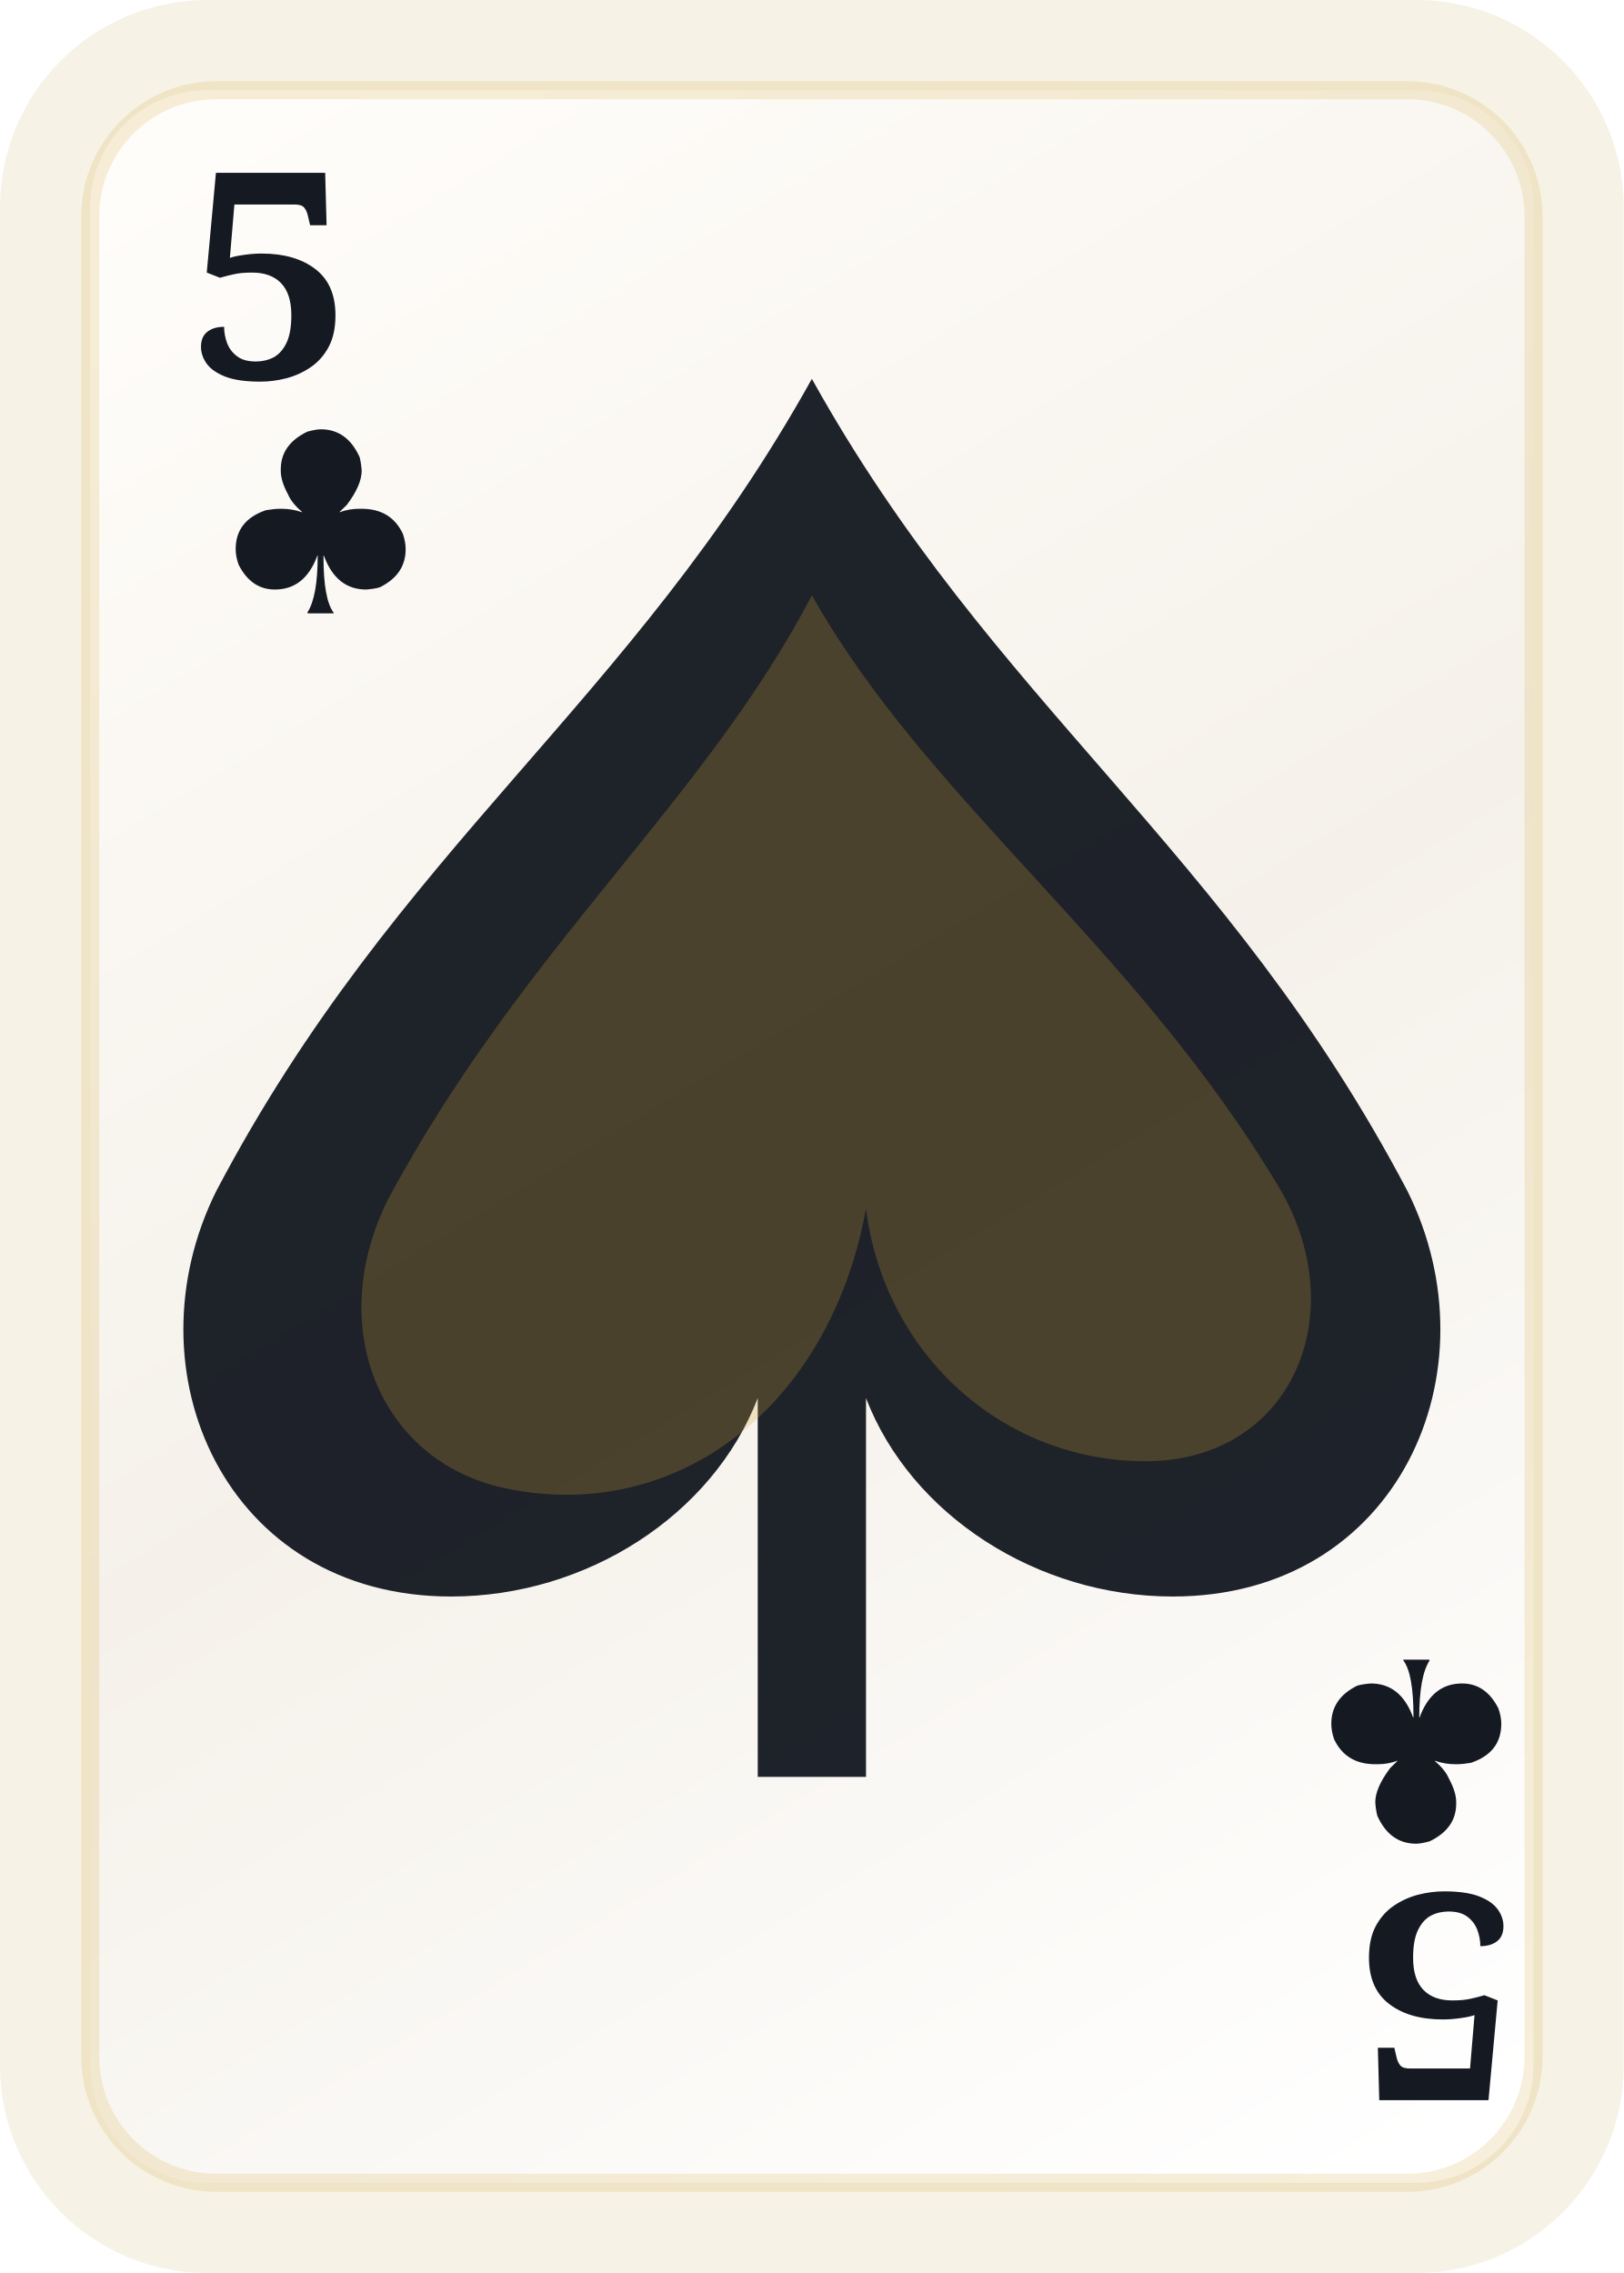
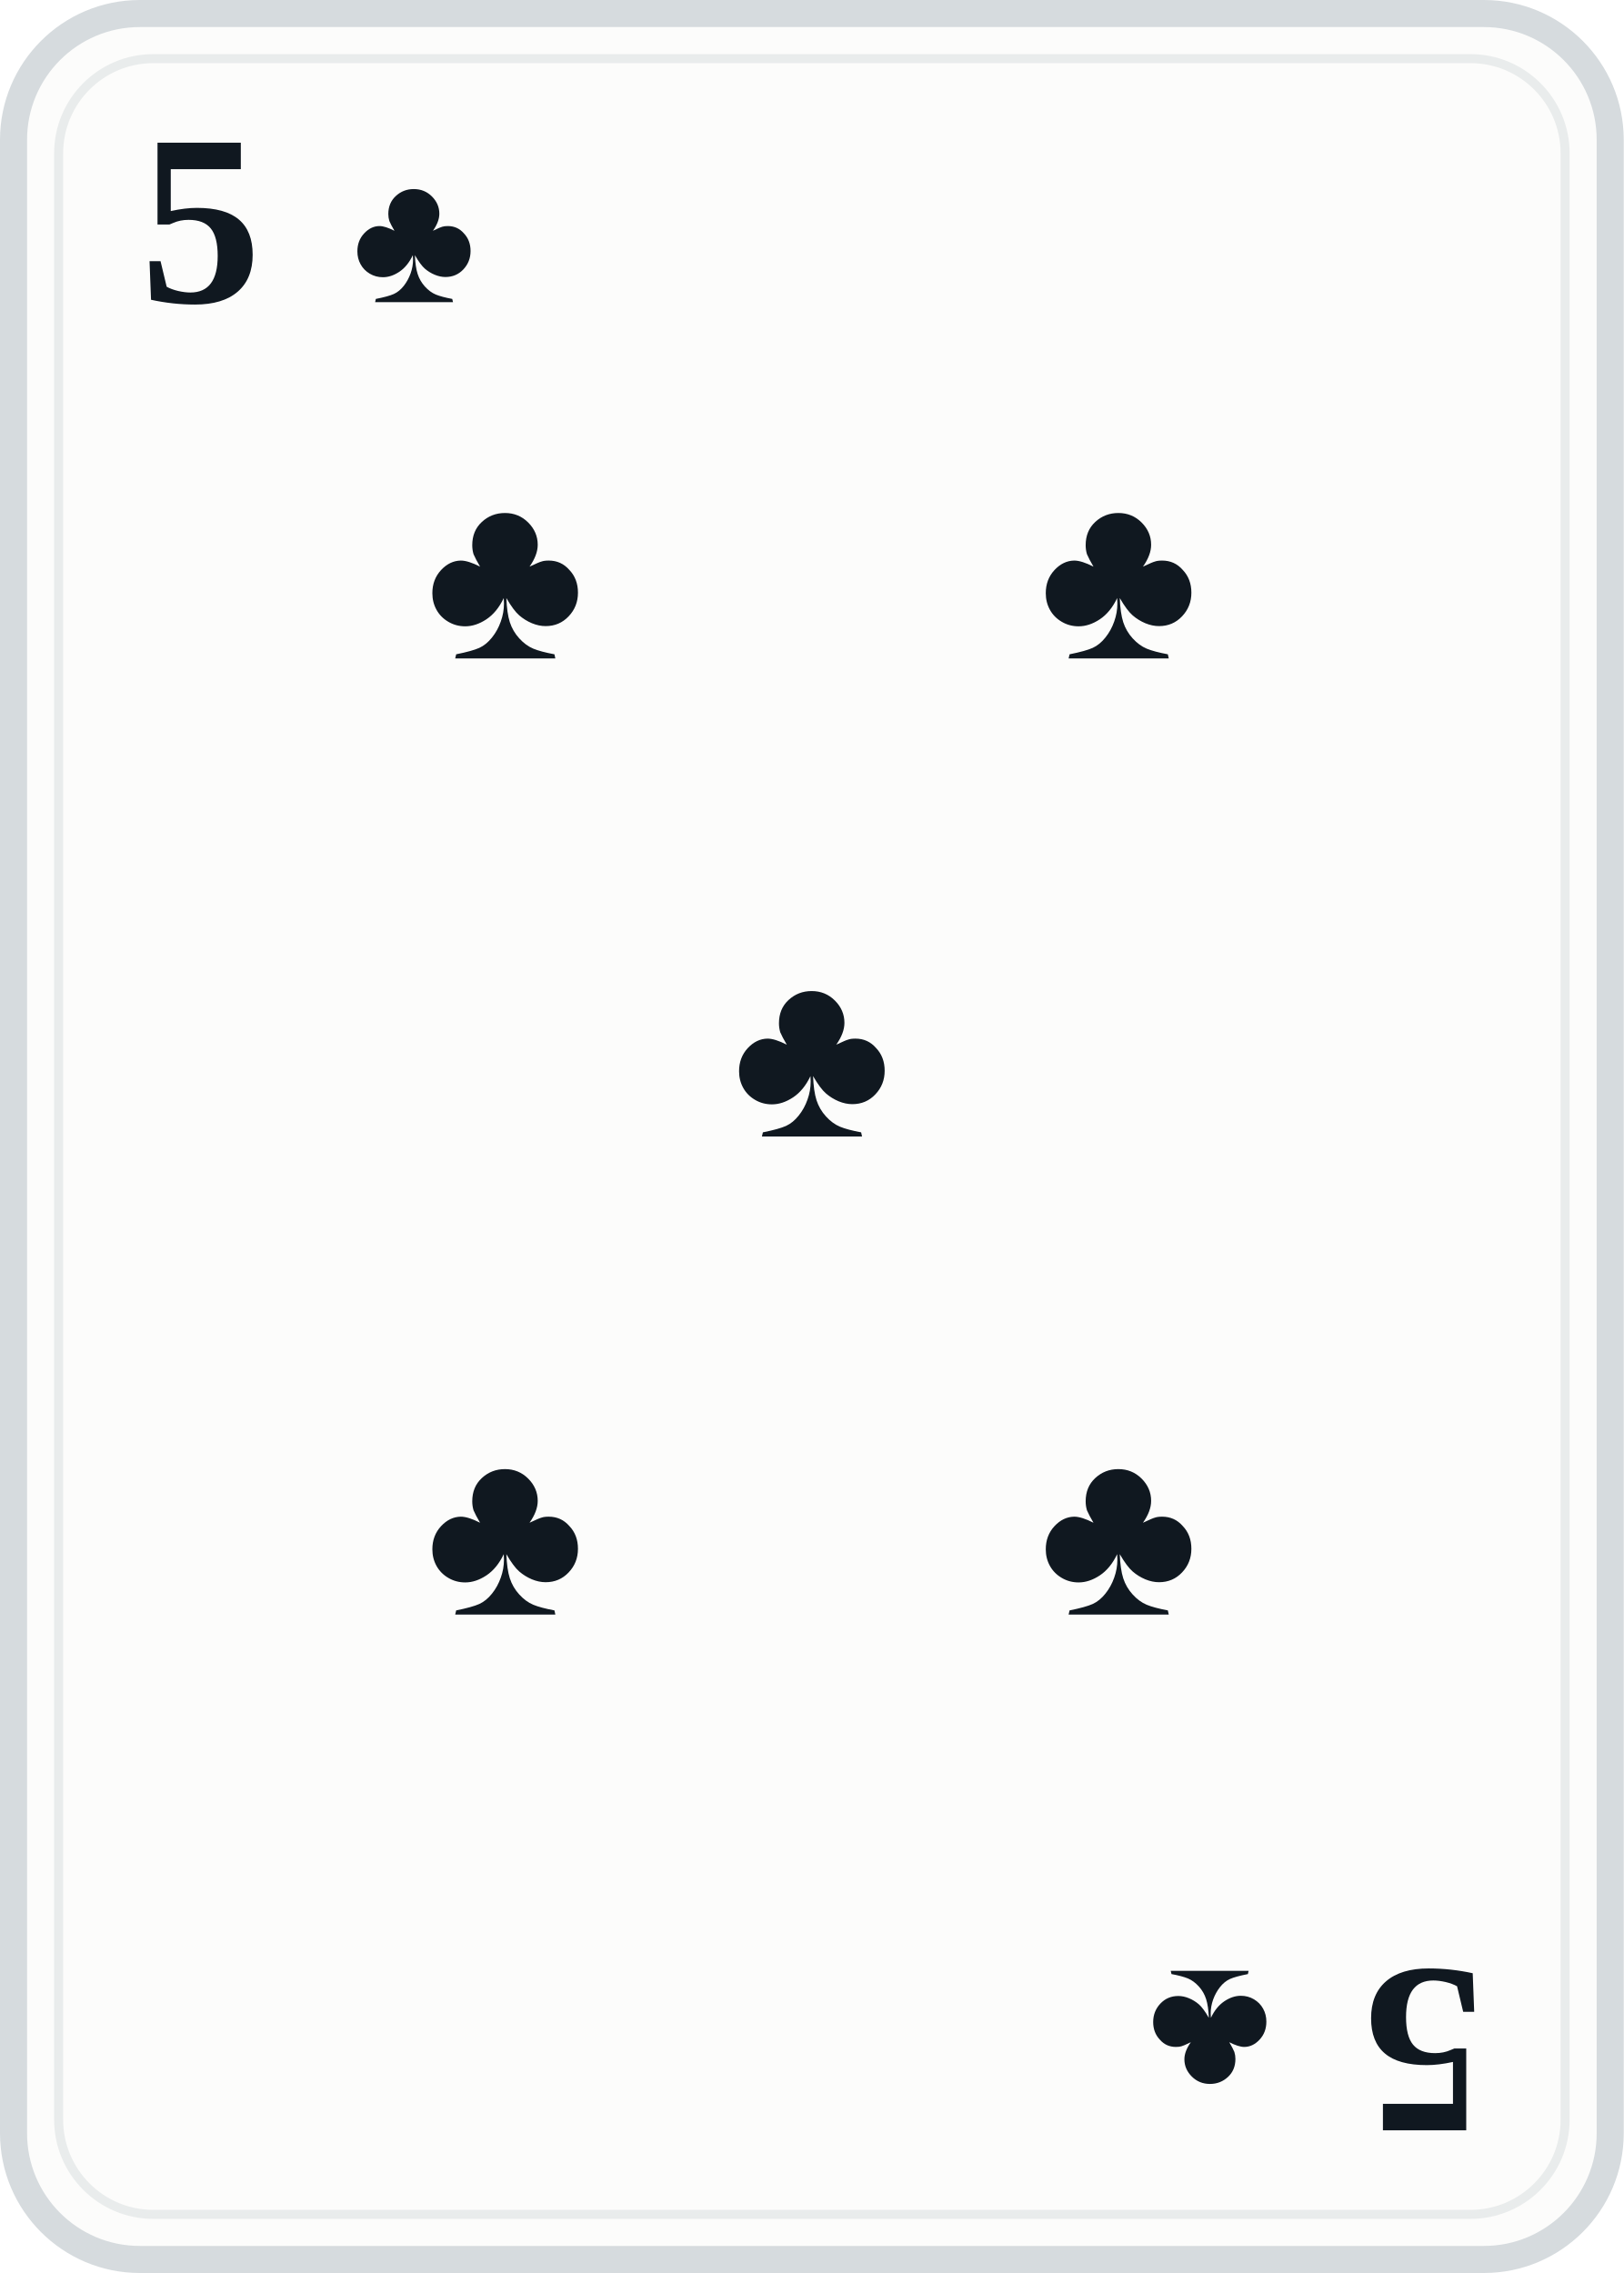
- <svg xmlns="http://www.w3.org/2000/svg" width="180" height="252" viewBox="0 0 180 252" fill="none">
-   <rect x="5" y="5" width="170" height="242" rx="18" fill="url(#paper)" stroke="#f7f2e6" stroke-width="10" />
-   <rect x="10" y="10" width="160" height="232" rx="14" stroke="#d6a83c" stroke-opacity="0.18" stroke-width="2" />
-   <path d="M24 132C44 94 70 78 90 42C110 78 136 94 156 132C166 152 155 177 130 177C115 177 101 168 96 155V197H84V155C79 168 65 177 50 177C25 177 14 152 24 132Z" fill="#151922" fill-opacity="0.96" />
-   <path d="M90 66C103 89 126 105 142 132C150 146 143 162 127 162C111 162 98 150 96 134C92 156 75 169 56 165C42 162 36 147 43 133C58 105 78 89 90 66Z" fill="#d6a83c" fill-opacity="0.24" />
-   <text x="21" y="42" fill="#151922" font-family="Georgia, serif" font-size="32" font-weight="800">5</text>
-   <text x="23" y="68" fill="#151922" font-family="Georgia, serif" font-size="28" font-weight="800">♣</text>
-   <text x="159" y="210" fill="#151922" font-family="Georgia, serif" font-size="32" font-weight="800" text-anchor="middle" transform="rotate(180 159 210)">5</text>
-   <text x="157" y="184" fill="#151922" font-family="Georgia, serif" font-size="28" font-weight="800" text-anchor="middle" transform="rotate(180 157 184)">♣</text>
-   <defs>
-     <linearGradient id="paper" x1="22" y1="14" x2="158" y2="238" gradientUnits="userSpaceOnUse">
-       <stop stop-color="#fffdfa" />
-       <stop offset="0.52" stop-color="#f5f1ea" />
-       <stop offset="1" stop-color="#ffffff" />
-     </linearGradient>
-   </defs>
+ <svg xmlns="http://www.w3.org/2000/svg" width="360" height="504" viewBox="0 0 360 504" fill="none">
+   <rect x="3" y="3" width="354" height="498" rx="28" fill="#FCFCFB" stroke="#D6DBDE" stroke-width="6" />
+   <rect x="13" y="13" width="334" height="478" rx="21" stroke="#E9ECEC" stroke-width="2" />
+   <g fill="#101820" font-family="Georgia, 'Times New Roman', serif">
+     <text x="31" y="67" font-size="54" font-weight="700">5</text>
+     <text x="78" y="67" font-size="42" font-weight="700">♣</text>
+     <text x="112" y="146" text-anchor="middle" class="pip">♣</text>
+     <text x="248" y="146" text-anchor="middle" class="pip">♣</text>
+     <text x="180" y="252" text-anchor="middle" class="pip">♣</text>
+     <text x="112" y="358" text-anchor="middle" class="pip">♣</text>
+     <text x="248" y="358" text-anchor="middle" class="pip">♣</text>
+   </g>
+   <g transform="rotate(180 180 252)" fill="#101820" font-family="Georgia, 'Times New Roman', serif">
+     <text x="31" y="67" font-size="54" font-weight="700">5</text>
+     <text x="78" y="67" font-size="42" font-weight="700">♣</text>
+   </g>
+   <style>.pip{font-size:54px;font-weight:700}.face-suit{font-size:142px;font-weight:700}</style>
</svg>
